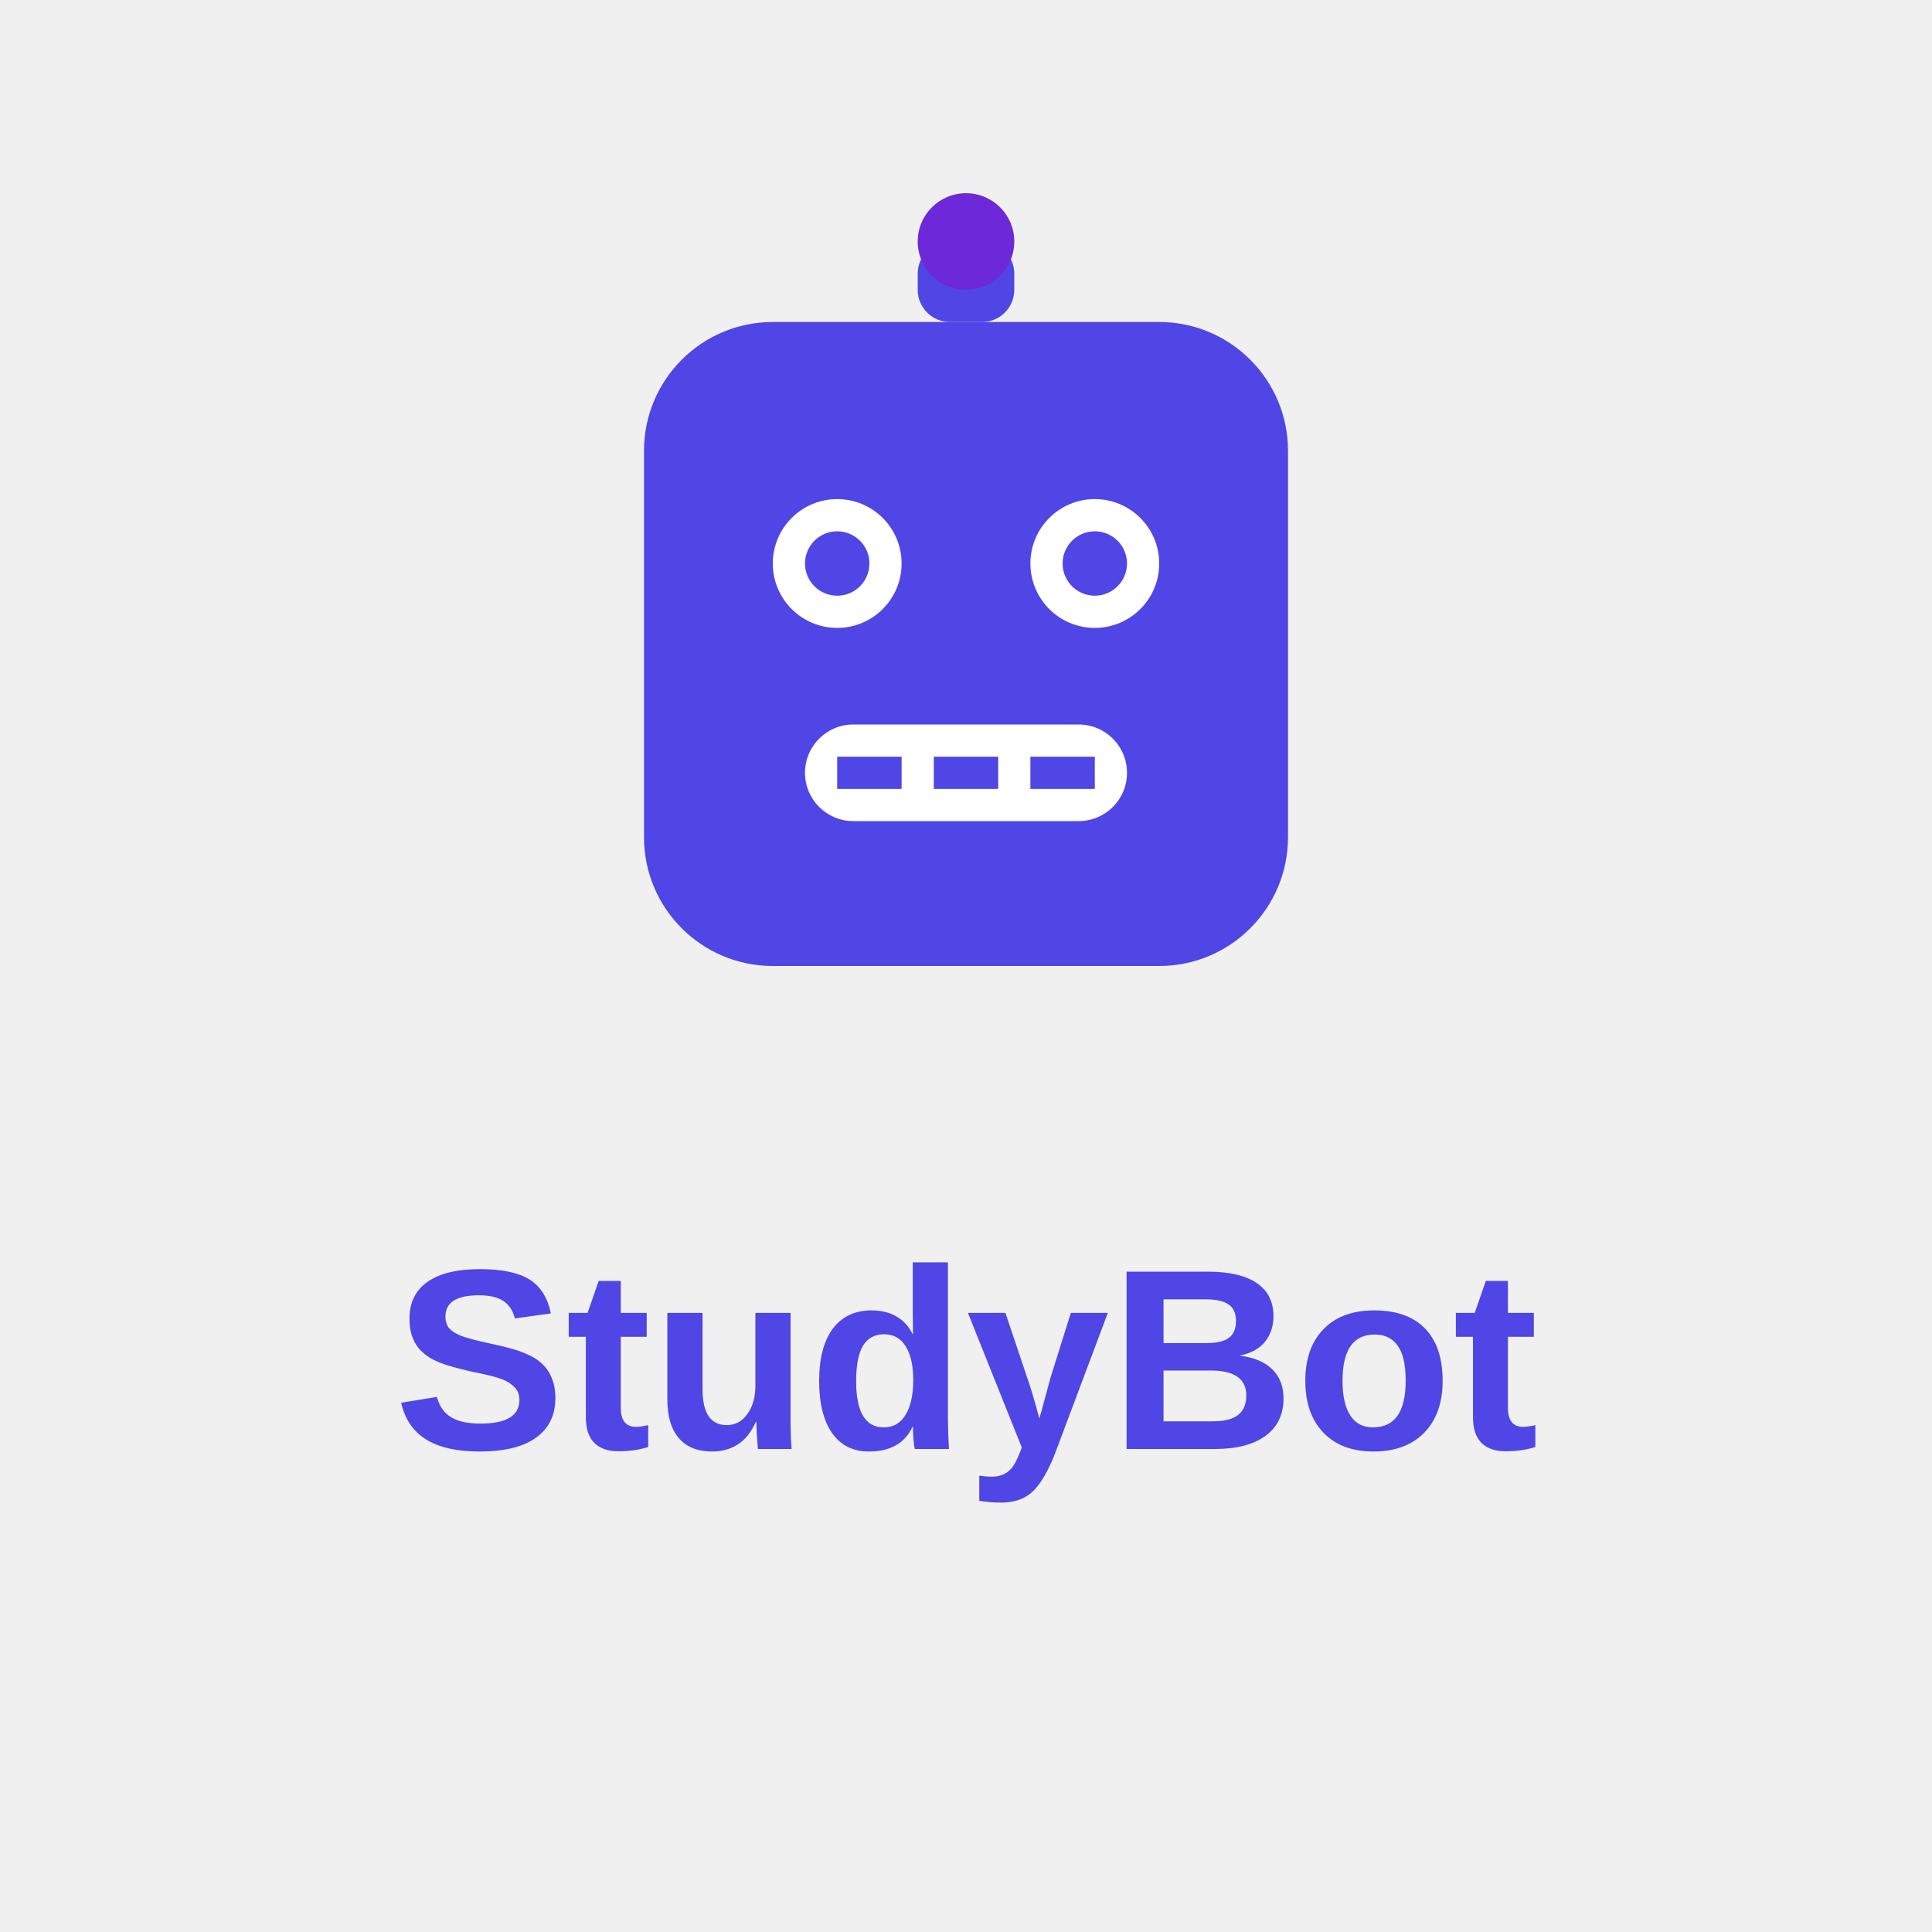
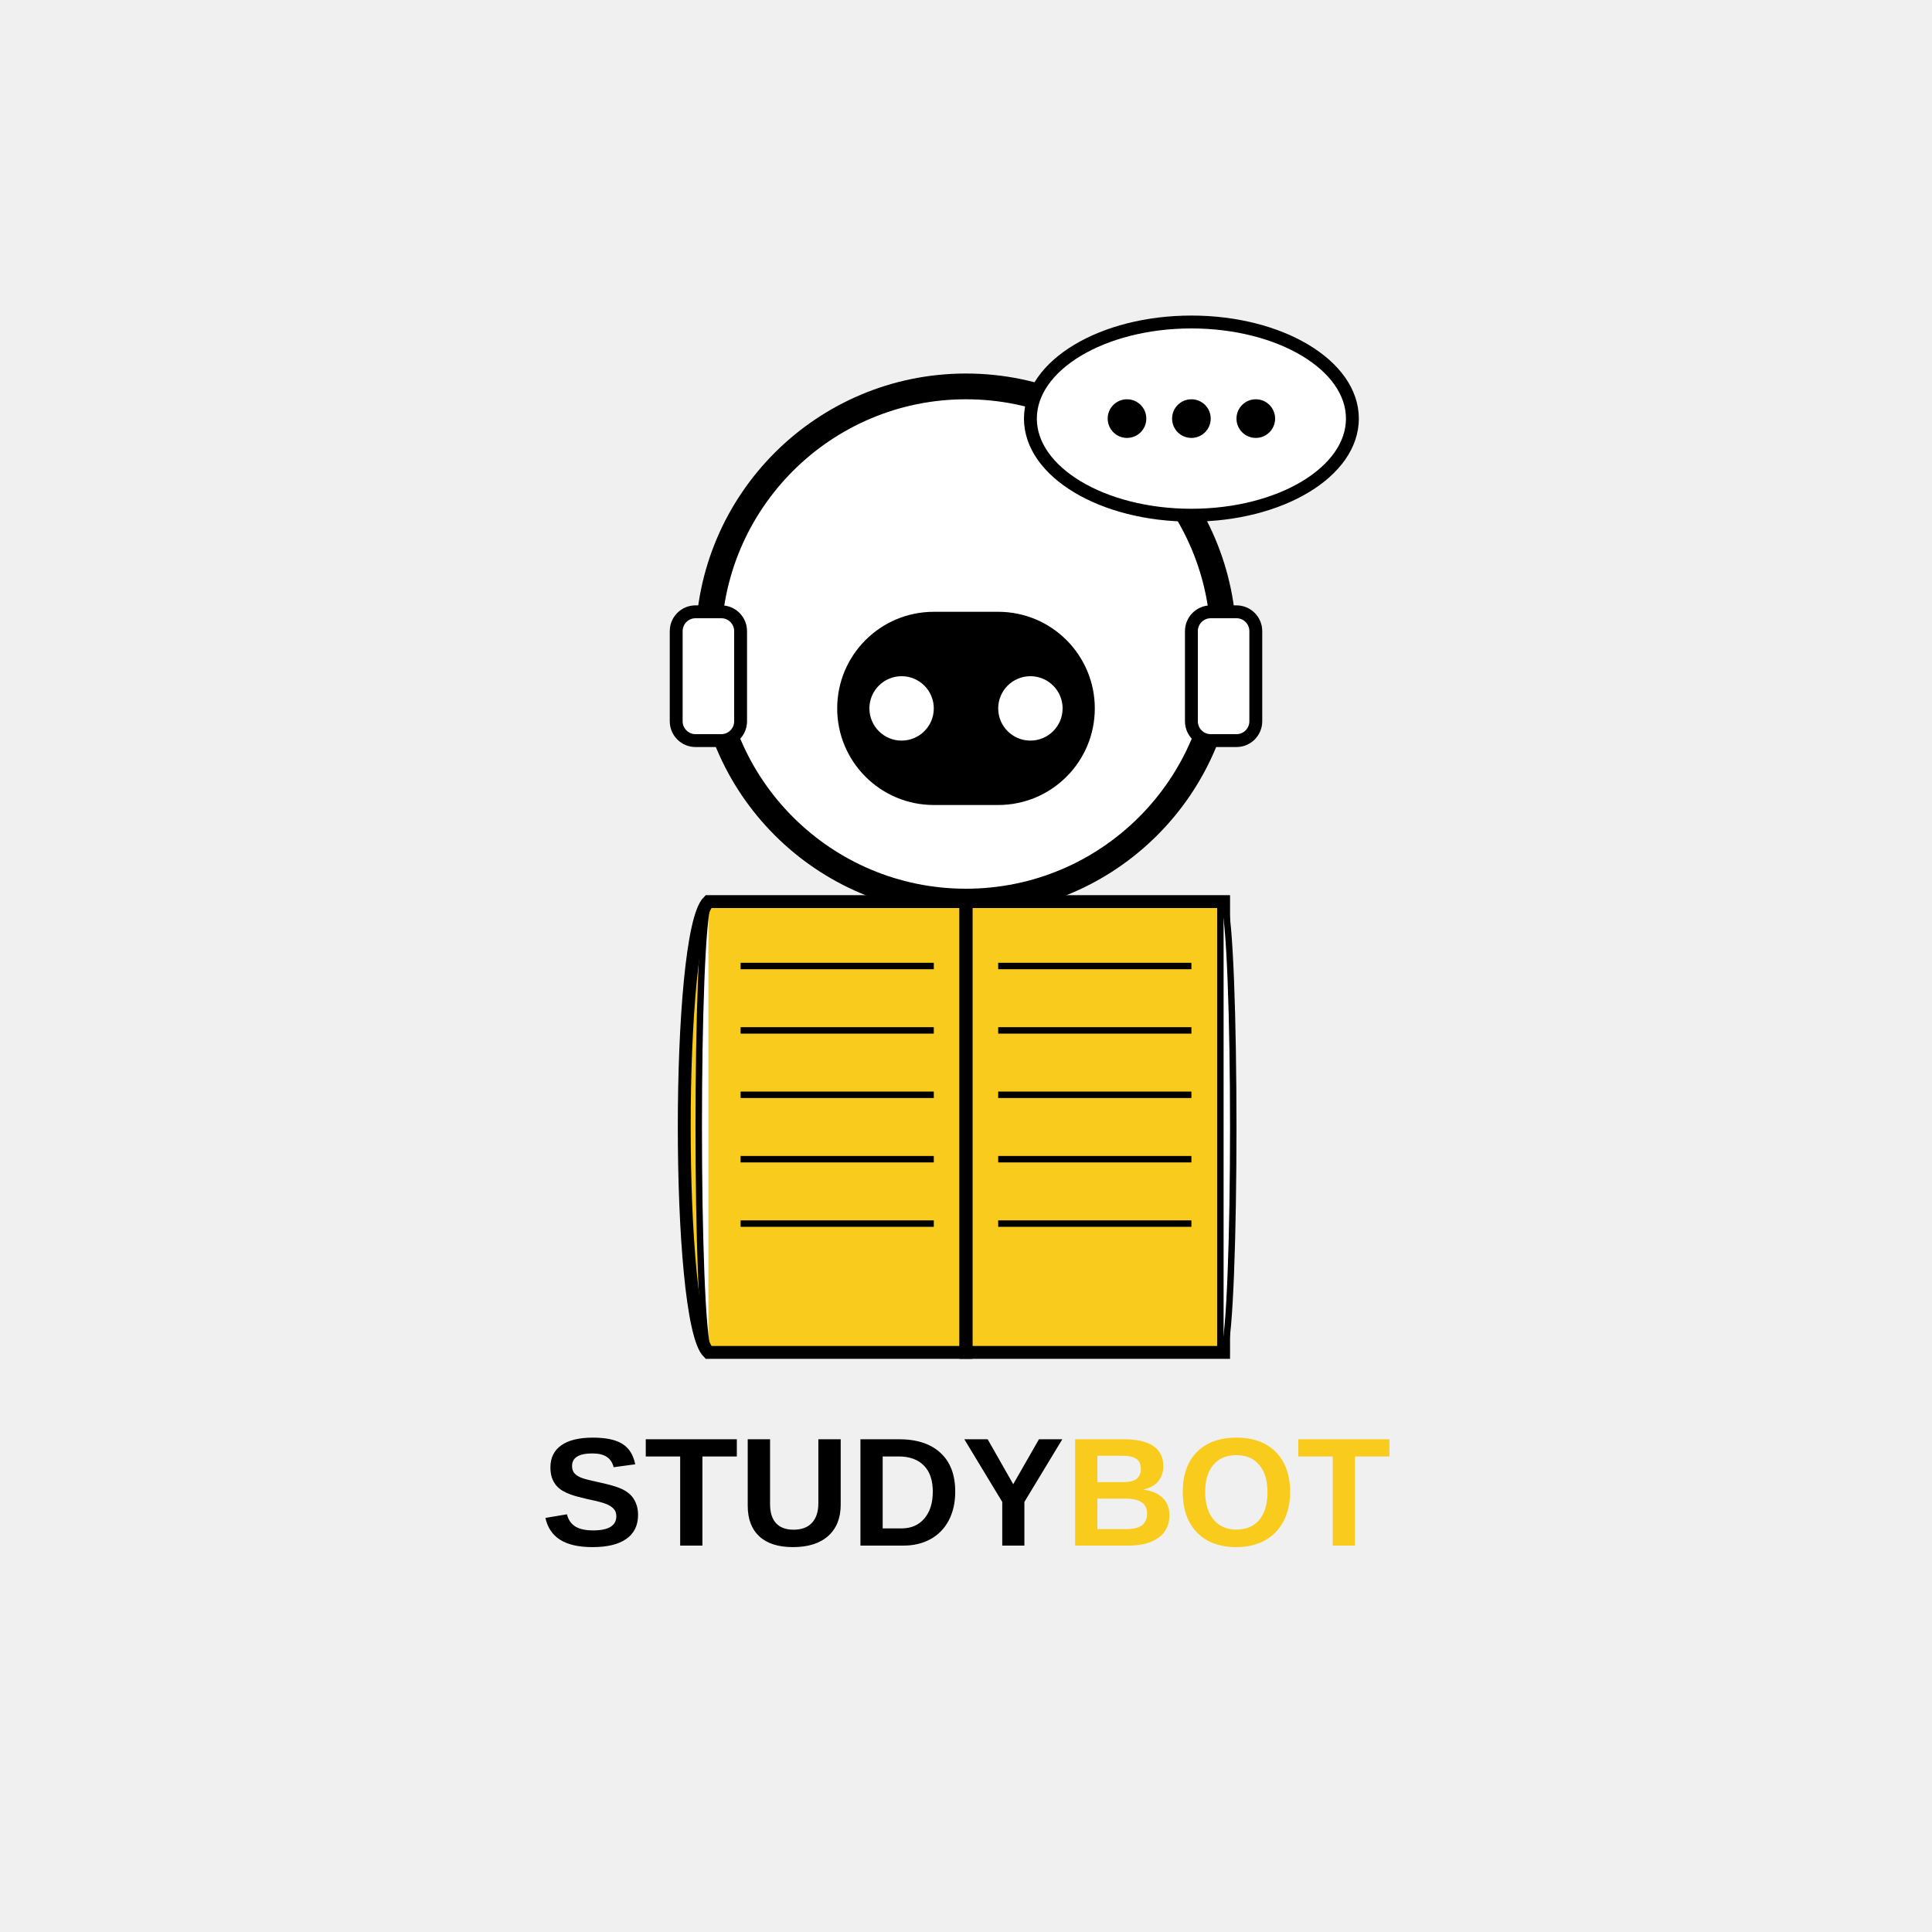
- <svg xmlns="http://www.w3.org/2000/svg" viewBox="0 0 120 120">
-   <g transform="translate(40, 20)">
-     <rect x="0" y="0" width="40" height="40" rx="8" fill="#4F46E5" />
-     <circle cx="12" cy="15" r="4" fill="white" />
-     <circle cx="28" cy="15" r="4" fill="white" />
-     <circle cx="12" cy="15" r="2" fill="#4F46E5" />
-     <circle cx="28" cy="15" r="2" fill="#4F46E5" />
-     <rect x="17" y="-5" width="6" height="5" rx="2" fill="#4F46E5" />
-     <circle cx="20" cy="-5" r="3" fill="#6D28D9" />
-     <rect x="10" y="25" width="20" height="6" rx="3" fill="white" />
-     <rect x="12" y="27" width="4" height="2" fill="#4F46E5" />
-     <rect x="18" y="27" width="4" height="2" fill="#4F46E5" />
-     <rect x="24" y="27" width="4" height="2" fill="#4F46E5" />
-   </g>
-   <text x="60" y="90" font-family="Arial, sans-serif" font-size="16" font-weight="bold" fill="#4F46E5" text-anchor="middle">StudyBot</text>
+ <svg xmlns="http://www.w3.org/2000/svg" viewBox="0 0 300 300">
+   <circle cx="150" cy="100" r="40" fill="white" stroke="black" stroke-width="4" />
+   <rect x="130" y="95" width="40" height="30" rx="15" fill="black" />
+   <circle cx="140" cy="110" r="5" fill="white" />
+   <circle cx="160" cy="110" r="5" fill="white" />
+   <rect x="105" y="95" width="10" height="20" rx="3" fill="white" stroke="black" stroke-width="2" />
+   <rect x="185" y="95" width="10" height="20" rx="3" fill="white" stroke="black" stroke-width="2" />
+   <ellipse cx="185" cy="65" rx="25" ry="15" fill="white" stroke="black" stroke-width="2" />
+   <circle cx="175" cy="65" r="3" fill="black" />
+   <circle cx="185" cy="65" r="3" fill="black" />
+   <circle cx="195" cy="65" r="3" fill="black" />
+   <path d="M110,140 L150,140 L150,210 L110,210 C105,205 105,145 110,140 Z" fill="#F9CB1C" stroke="black" stroke-width="2" />
+   <path d="M150,140 L190,140 L190,210 L150,210 Z" fill="#F9CB1C" stroke="black" stroke-width="2" />
+   <path d="M150,140 L150,210" fill="none" stroke="black" stroke-width="2" />
+   <path d="M115,150 L145,150" stroke="black" stroke-width="1" />
+   <path d="M115,160 L145,160" stroke="black" stroke-width="1" />
+   <path d="M115,170 L145,170" stroke="black" stroke-width="1" />
+   <path d="M115,180 L145,180" stroke="black" stroke-width="1" />
+   <path d="M115,190 L145,190" stroke="black" stroke-width="1" />
+   <path d="M155,150 L185,150" stroke="black" stroke-width="1" />
+   <path d="M155,160 L185,160" stroke="black" stroke-width="1" />
+   <path d="M155,170 L185,170" stroke="black" stroke-width="1" />
+   <path d="M155,180 L185,180" stroke="black" stroke-width="1" />
+   <path d="M155,190 L185,190" stroke="black" stroke-width="1" />
+   <path d="M110,140 C108,145 108,205 110,210" fill="white" stroke="black" stroke-width="1" />
+   <path d="M190,140 C192,145 192,205 190,210" fill="white" stroke="black" stroke-width="1" />
+   <text x="150" y="240" font-family="Arial, sans-serif" font-size="24" font-weight="bold" text-anchor="middle">STUDY<tspan fill="#F9CB1C">BOT</tspan>
+   </text>
</svg>
